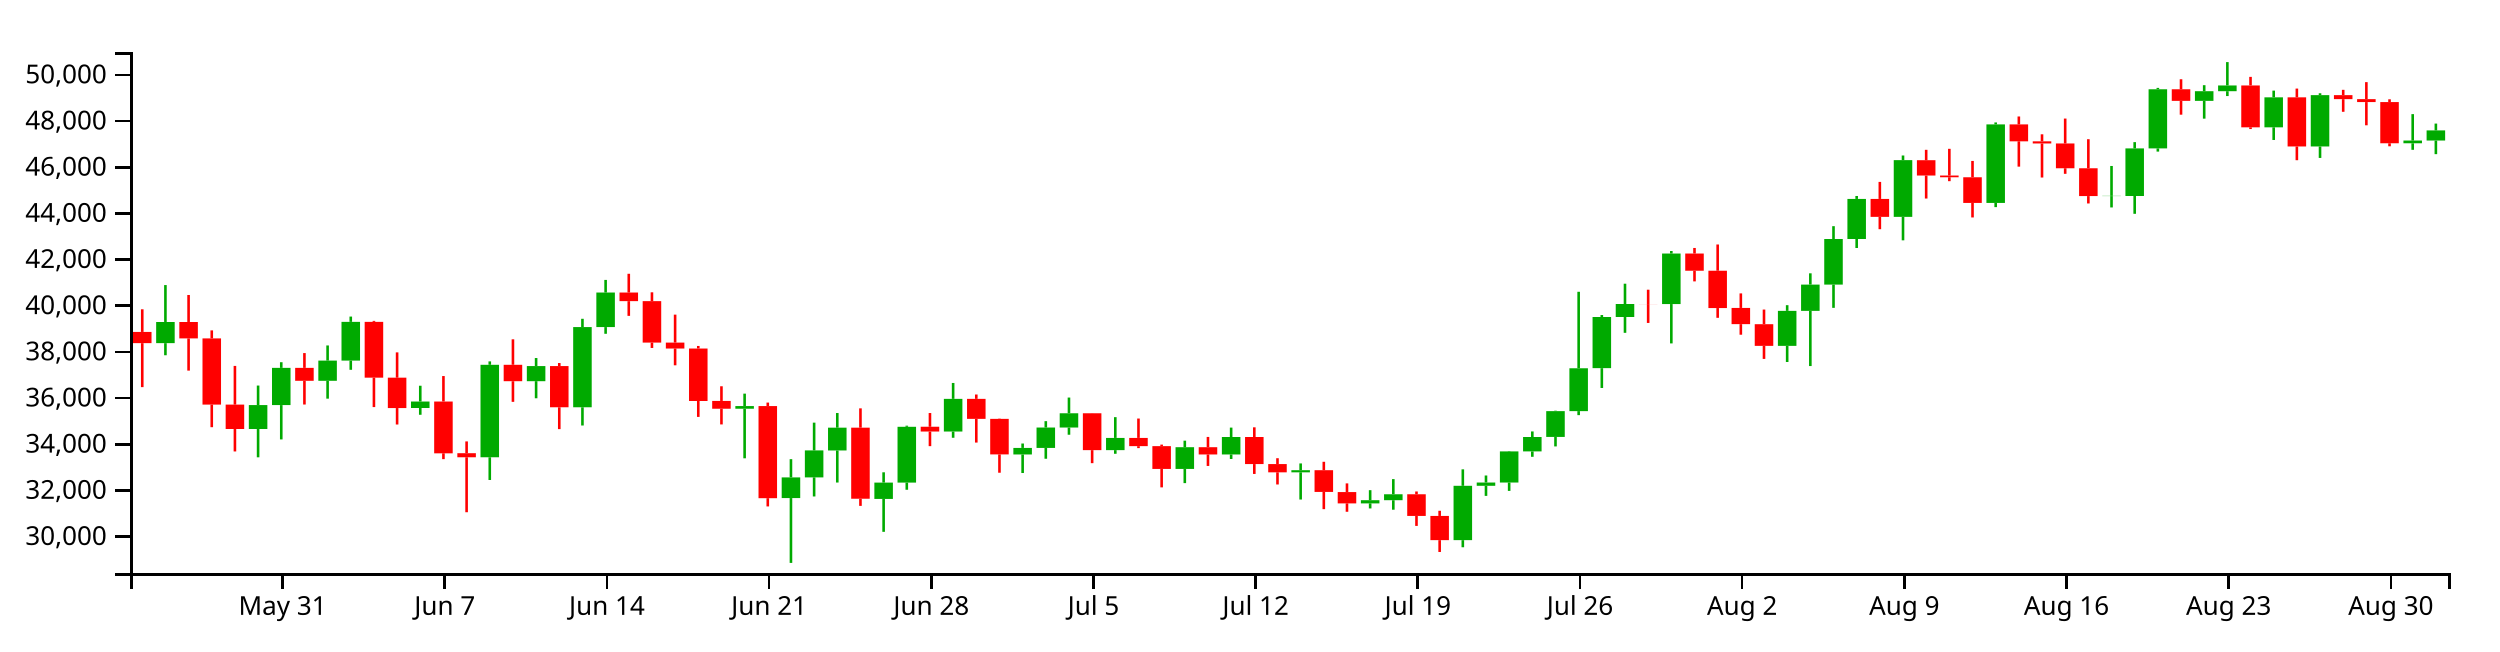
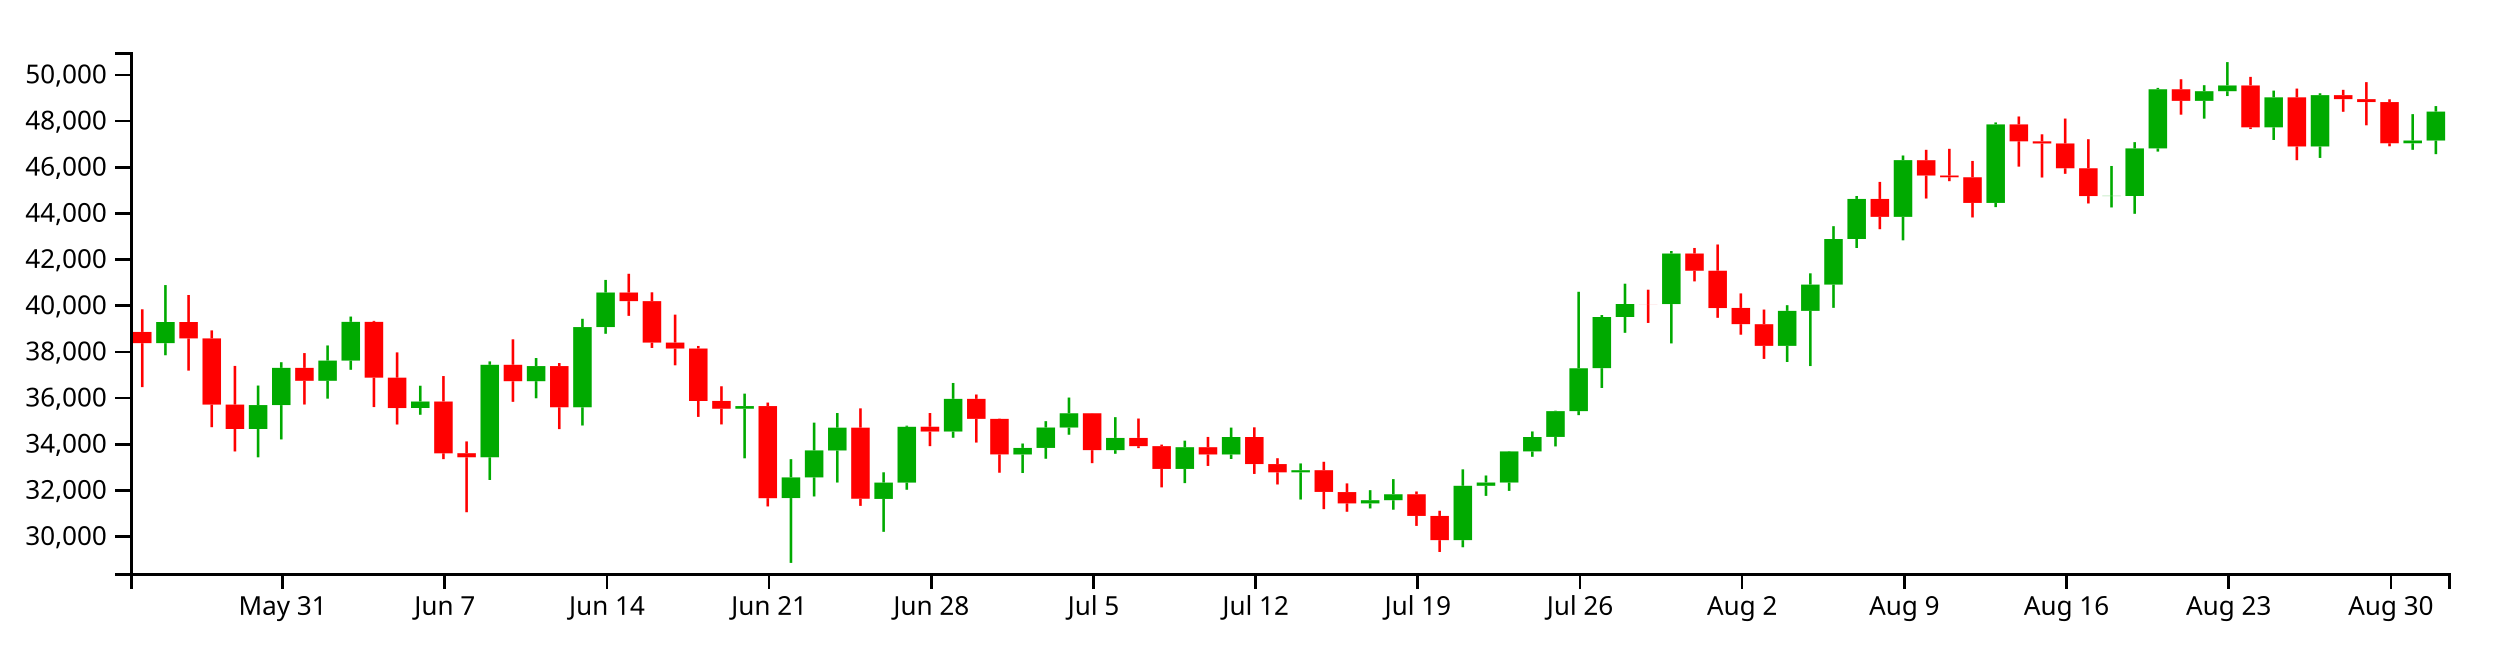
<svg xmlns="http://www.w3.org/2000/svg" version="1.1" width="960" height="250">
  <g transform="translate(50,20)">
    <style>.axis path,.axis line{fill:none;stroke:#000;shape-rendering:crispEdges;}path.candle{stroke:#000000;}path.candle.body{stroke-width:0;}path.candle.up{fill:#00AA00;stroke:#00AA00;}path.candle.down{fill:#FF0000;stroke:#FF0000;}</style>
    <g class="candlestick">
      <g class="data">
-         <path class="candle body up" d="M 9.964 111.77 l 7.117 0 L 17.081 103.64 l -7.117 0 L 9.964 111.77 M 45.55 144.74 l 7.117 0 L 52.667 135.556 l -7.117 0 L 45.55 144.74 M 54.446 135.556 l 7.117 0 L 61.563 121.262 l -7.117 0 L 54.446 135.556 M 72.239 126.217 l 7.117 0 L 79.356 118.471 l -7.117 0 L 72.239 126.217 M 81.136 118.471 l 7.117 0 L 88.253 103.596 l -7.117 0 L 81.136 118.471 M 107.825 136.666 l 7.117 0 L 114.942 134.182 l -7.117 0 L 107.825 136.666 M 134.514 155.593 l 7.117 0 L 141.631 120.072 l -7.117 0 L 134.514 155.593 M 152.307 126.368 l 7.117 0 L 159.424 120.569 l -7.117 0 L 152.307 126.368 M 170.1 136.4 l 7.117 0 L 177.217 105.602 l -7.117 0 L 170.1 136.4 M 178.996 105.602 l 7.117 0 L 186.114 92.343 l -7.117 0 L 178.996 105.602 M 232.375 136.953 l 7.117 0 L 239.492 135.921 l -7.117 0 L 232.375 136.953 M 250.168 171.253 l 7.117 0 L 257.285 163.316 l -7.117 0 L 250.168 171.253 M 259.064 163.316 l 7.117 0 L 266.182 152.958 l -7.117 0 L 259.064 163.316 M 267.961 152.985 l 7.117 0 L 275.078 144.227 l -7.117 0 L 267.961 152.985 M 285.754 171.59 l 7.117 0 L 292.871 165.319 l -7.117 0 L 285.754 171.59 M 294.65 165.319 l 7.117 0 L 301.767 143.897 l -7.117 0 L 294.65 165.319 M 312.443 145.718 l 7.117 0 L 319.56 133.159 l -7.117 0 L 312.443 145.718 M 339.132 154.516 l 7.117 0 L 346.25 151.997 l -7.117 0 L 339.132 154.516 M 348.029 151.997 l 7.117 0 L 355.146 144.173 l -7.117 0 L 348.029 151.997 M 356.925 144.173 l 7.117 0 L 364.042 138.701 l -7.117 0 L 356.925 144.173 M 374.718 152.851 l 7.117 0 L 381.835 148.154 l -7.117 0 L 374.718 152.851 M 401.407 160.07 l 7.117 0 L 408.525 151.737 l -7.117 0 L 401.407 160.07 M 419.2 154.511 l 7.117 0 L 426.317 147.809 l -7.117 0 L 419.2 154.511 M 445.89 161.37 l 7.117 0 L 453.007 160.564 l -7.117 0 L 445.89 161.37 M 472.579 173.294 l 7.117 0 L 479.696 172.087 l -7.117 0 L 472.579 173.294 M 481.475 172.087 l 7.117 0 L 488.593 169.796 l -7.117 0 L 481.475 172.087 M 508.165 187.42 l 7.117 0 L 515.282 166.552 l -7.117 0 L 508.165 187.42 M 517.061 166.552 l 7.117 0 L 524.178 165.282 l -7.117 0 L 517.061 166.552 M 525.958 165.284 l 7.117 0 L 533.075 153.348 l -7.117 0 L 525.958 165.284 M 534.854 153.348 l 7.117 0 L 541.971 147.816 l -7.117 0 L 534.854 153.348 M 543.75 147.787 l 7.117 0 L 550.868 137.863 l -7.117 0 L 543.75 147.787 M 552.647 137.863 l 7.117 0 L 559.764 121.406 l -7.117 0 L 552.647 137.863 M 561.543 121.373 l 7.117 0 L 568.661 101.725 l -7.117 0 L 561.543 121.373 M 570.44 101.736 l 7.117 0 L 577.557 96.746 l -7.117 0 L 570.44 101.736 M 588.233 96.756 l 7.117 0 L 595.35 77.362 l -7.117 0 L 588.233 96.756 M 632.715 112.813 l 7.117 0 L 639.832 99.373 l -7.117 0 L 632.715 112.813 M 641.611 99.374 l 7.117 0 L 648.729 89.275 l -7.117 0 L 641.611 99.374 M 650.508 89.275 l 7.117 0 L 657.625 71.773 l -7.117 0 L 650.508 89.275 M 659.404 71.773 l 7.117 0 L 666.521 56.388 l -7.117 0 L 659.404 71.773 M 677.197 63.286 l 7.117 0 L 684.314 41.489 l -7.117 0 L 677.197 63.286 M 712.783 57.917 l 7.117 0 L 719.9 27.779 l -7.117 0 L 712.783 57.917 M 757.265 55.294 l 7.117 0 L 764.382 55.211 l -7.117 0 L 757.265 55.294 M 766.162 55.264 l 7.117 0 L 773.279 36.993 l -7.117 0 L 766.162 55.264 M 775.058 36.993 l 7.117 0 L 782.175 14.284 l -7.117 0 L 775.058 36.993 M 792.851 18.721 l 7.117 0 L 799.968 15.022 l -7.117 0 L 792.851 18.721 M 801.747 15.022 l 7.117 0 L 808.864 12.809 l -7.117 0 L 801.747 15.022 M 819.54 28.896 l 7.117 0 L 826.657 17.379 l -7.117 0 L 819.54 28.896 M 837.333 36.255 l 7.117 0 L 844.45 16.523 l -7.117 0 L 837.333 36.255 M 872.919 35.022 l 7.117 0 L 880.036 33.976 l -7.117 0 L 872.919 35.022 M 881.815 33.976 l 7.117 0 L 888.932 30.083 l -7.117 0 L 881.815 33.976" />
+         <path class="candle body up" d="M 9.964 111.77 l 7.117 0 L 17.081 103.64 l -7.117 0 L 9.964 111.77 M 45.55 144.74 l 7.117 0 L 52.667 135.556 l -7.117 0 L 45.55 144.74 M 54.446 135.556 l 7.117 0 L 61.563 121.262 l -7.117 0 L 54.446 135.556 M 72.239 126.217 l 7.117 0 L 79.356 118.471 l -7.117 0 L 72.239 126.217 M 81.136 118.471 l 7.117 0 L 88.253 103.596 l -7.117 0 L 81.136 118.471 M 107.825 136.666 l 7.117 0 L 114.942 134.182 l -7.117 0 L 107.825 136.666 M 134.514 155.593 l 7.117 0 L 141.631 120.072 l -7.117 0 L 134.514 155.593 M 152.307 126.368 l 7.117 0 L 159.424 120.569 l -7.117 0 L 152.307 126.368 M 170.1 136.4 l 7.117 0 L 177.217 105.602 l -7.117 0 L 170.1 136.4 M 178.996 105.602 l 7.117 0 L 186.114 92.343 l -7.117 0 L 178.996 105.602 M 232.375 136.953 l 7.117 0 L 239.492 135.921 l -7.117 0 L 232.375 136.953 M 250.168 171.253 l 7.117 0 L 257.285 163.316 l -7.117 0 L 250.168 171.253 M 259.064 163.316 l 7.117 0 L 266.182 152.958 l -7.117 0 L 259.064 163.316 M 267.961 152.985 l 7.117 0 L 275.078 144.227 l -7.117 0 L 267.961 152.985 M 285.754 171.59 l 7.117 0 L 292.871 165.319 l -7.117 0 L 285.754 171.59 M 294.65 165.319 l 7.117 0 L 301.767 143.897 l -7.117 0 L 294.65 165.319 M 312.443 145.718 l 7.117 0 L 319.56 133.159 l -7.117 0 L 312.443 145.718 M 339.132 154.516 l 7.117 0 L 346.25 151.997 l -7.117 0 L 339.132 154.516 M 348.029 151.997 l 7.117 0 L 355.146 144.173 l -7.117 0 L 348.029 151.997 M 356.925 144.173 l 7.117 0 L 364.042 138.701 l -7.117 0 L 356.925 144.173 M 374.718 152.851 l 7.117 0 L 381.835 148.154 l -7.117 0 L 374.718 152.851 M 401.407 160.07 l 7.117 0 L 408.525 151.737 l -7.117 0 L 401.407 160.07 M 419.2 154.511 l 7.117 0 L 426.317 147.809 l -7.117 0 L 419.2 154.511 M 445.89 161.37 l 7.117 0 L 453.007 160.564 l -7.117 0 L 445.89 161.37 M 472.579 173.294 l 7.117 0 L 479.696 172.087 l -7.117 0 L 472.579 173.294 M 481.475 172.087 l 7.117 0 L 488.593 169.796 l -7.117 0 L 481.475 172.087 M 508.165 187.42 l 7.117 0 L 515.282 166.552 l -7.117 0 L 508.165 187.42 M 517.061 166.552 l 7.117 0 L 524.178 165.282 l -7.117 0 L 517.061 166.552 M 525.958 165.284 l 7.117 0 L 533.075 153.348 l -7.117 0 L 525.958 165.284 M 534.854 153.348 l 7.117 0 L 541.971 147.816 l -7.117 0 L 534.854 153.348 M 543.75 147.787 l 7.117 0 L 550.868 137.863 l -7.117 0 L 543.75 147.787 M 552.647 137.863 l 7.117 0 L 559.764 121.406 l -7.117 0 L 552.647 137.863 M 561.543 121.373 l 7.117 0 L 568.661 101.725 l -7.117 0 L 561.543 121.373 M 570.44 101.736 l 7.117 0 L 577.557 96.746 l -7.117 0 L 570.44 101.736 M 588.233 96.756 l 7.117 0 L 595.35 77.362 l -7.117 0 L 588.233 96.756 M 632.715 112.813 l 7.117 0 L 639.832 99.373 l -7.117 0 L 632.715 112.813 M 641.611 99.374 l 7.117 0 L 648.729 89.275 l -7.117 0 L 641.611 99.374 M 650.508 89.275 l 7.117 0 L 657.625 71.773 l -7.117 0 L 650.508 89.275 M 659.404 71.773 l 7.117 0 L 666.521 56.388 l -7.117 0 L 659.404 71.773 M 677.197 63.286 l 7.117 0 L 684.314 41.489 l -7.117 0 L 677.197 63.286 M 712.783 57.917 l 7.117 0 L 719.9 27.779 l -7.117 0 L 712.783 57.917 M 757.265 55.294 l 7.117 0 L 764.382 55.211 l -7.117 0 L 757.265 55.294 M 766.162 55.264 l 7.117 0 L 773.279 36.993 l -7.117 0 L 766.162 55.264 M 775.058 36.993 l 7.117 0 L 782.175 14.284 l -7.117 0 L 775.058 36.993 M 792.851 18.721 l 7.117 0 L 799.968 15.022 l -7.117 0 L 792.851 18.721 M 801.747 15.022 l 7.117 0 L 808.864 12.809 l -7.117 0 L 801.747 15.022 M 819.54 28.896 l 7.117 0 L 826.657 17.379 l -7.117 0 L 819.54 28.896 M 837.333 36.255 l 7.117 0 L 844.45 16.523 l -7.117 0 L 837.333 36.255 M 872.919 35.022 l 7.117 0 L 880.036 33.976 l -7.117 0 L 872.919 35.022 M 881.815 33.976 l 7.117 0 L 888.932 22.857 l -7.117 0 L 881.815 33.976" />
        <path class="candle body down" d="M 1.068 107.459 l 7.117 0 L 8.185 111.77 l -7.117 0 L 1.068 107.459 M 18.86 103.639 l 7.117 0 L 25.978 109.95 l -7.117 0 L 18.86 103.639 M 27.757 109.95 l 7.117 0 L 34.874 135.359 l -7.117 0 L 27.757 109.95 M 36.653 135.374 l 7.117 0 L 43.77 144.74 l -7.117 0 L 36.653 135.374 M 63.343 121.262 l 7.117 0 L 70.46 126.233 l -7.117 0 L 63.343 121.262 M 90.032 103.596 l 7.117 0 L 97.149 125.028 l -7.117 0 L 90.032 103.596 M 98.928 125.027 l 7.117 0 L 106.046 136.691 l -7.117 0 L 98.928 125.027 M 116.721 134.182 l 7.117 0 L 123.838 154.069 l -7.117 0 L 116.721 134.182 M 125.618 154.032 l 7.117 0 L 132.735 155.593 l -7.117 0 L 125.618 154.032 M 143.411 120.072 l 7.117 0 L 150.528 126.387 l -7.117 0 L 143.411 120.072 M 161.204 120.569 l 7.117 0 L 168.321 136.4 l -7.117 0 L 161.204 120.569 M 187.893 92.343 l 7.117 0 L 195.01 95.643 l -7.117 0 L 187.893 92.343 M 196.789 95.645 l 7.117 0 L 203.906 111.554 l -7.117 0 L 196.789 95.645 M 205.686 111.554 l 7.117 0 L 212.803 113.824 l -7.117 0 L 205.686 111.554 M 214.582 113.824 l 7.117 0 L 221.699 133.973 l -7.117 0 L 214.582 113.824 M 223.479 133.968 l 7.117 0 L 230.596 136.953 l -7.117 0 L 223.479 133.968 M 241.271 135.92 l 7.117 0 L 248.389 171.299 l -7.117 0 L 241.271 135.92 M 276.857 144.227 l 7.117 0 L 283.974 171.516 l -7.117 0 L 276.857 144.227 M 303.547 143.878 l 7.117 0 L 310.664 145.718 l -7.117 0 L 303.547 143.878 M 321.339 133.159 l 7.117 0 L 328.457 140.842 l -7.117 0 L 321.339 133.159 M 330.236 140.842 l 7.117 0 L 337.353 154.495 l -7.117 0 L 330.236 140.842 M 365.822 138.686 l 7.117 0 L 372.939 152.851 l -7.117 0 L 365.822 138.686 M 383.615 148.154 l 7.117 0 L 390.732 151.327 l -7.117 0 L 383.615 148.154 M 392.511 151.327 l 7.117 0 L 399.628 160.07 l -7.117 0 L 392.511 151.327 M 410.304 151.737 l 7.117 0 L 417.421 154.511 l -7.117 0 L 410.304 151.737 M 428.097 147.809 l 7.117 0 L 435.214 158.201 l -7.117 0 L 428.097 147.809 M 436.993 158.198 l 7.117 0 L 444.11 161.364 l -7.117 0 L 436.993 158.198 M 454.786 160.564 l 7.117 0 L 461.903 168.897 l -7.117 0 L 454.786 160.564 M 463.683 168.945 l 7.117 0 L 470.8 173.294 l -7.117 0 L 463.683 168.945 M 490.372 169.796 l 7.117 0 L 497.489 178.118 l -7.117 0 L 490.372 169.796 M 499.268 178.118 l 7.117 0 L 506.385 187.42 l -7.117 0 L 499.268 178.118 M 579.336 96.746 l 7.117 0 L 586.453 96.774 l -7.117 0 L 579.336 96.746 M 597.129 77.362 l 7.117 0 L 604.246 83.962 l -7.117 0 L 597.129 77.362 M 606.026 83.962 l 7.117 0 L 613.143 98.29 l -7.117 0 L 606.026 83.962 M 614.922 98.247 l 7.117 0 L 622.039 104.474 l -7.117 0 L 614.922 98.247 M 623.818 104.482 l 7.117 0 L 630.936 112.813 l -7.117 0 L 623.818 104.482 M 668.301 56.388 l 7.117 0 L 675.418 63.286 l -7.117 0 L 668.301 56.388 M 686.094 41.529 l 7.117 0 L 693.211 47.414 l -7.117 0 L 686.094 41.529 M 694.99 47.413 l 7.117 0 L 702.107 48.069 l -7.117 0 L 694.99 47.413 M 703.886 48.072 l 7.117 0 L 711.004 57.926 l -7.117 0 L 703.886 48.072 M 721.679 27.779 l 7.117 0 L 728.796 34.263 l -7.117 0 L 721.679 27.779 M 730.576 34.263 l 7.117 0 L 737.693 35.103 l -7.117 0 L 730.576 34.263 M 739.472 35.103 l 7.117 0 L 746.589 44.61 l -7.117 0 L 739.472 35.103 M 748.369 44.61 l 7.117 0 L 755.486 55.294 l -7.117 0 L 748.369 44.61 M 783.954 14.284 l 7.117 0 L 791.072 18.721 l -7.117 0 L 783.954 14.284 M 810.644 12.809 l 7.117 0 L 817.761 28.896 l -7.117 0 L 810.644 12.809 M 828.437 17.379 l 7.117 0 L 835.554 36.255 l -7.117 0 L 828.437 17.379 M 846.23 16.523 l 7.117 0 L 853.347 18.07 l -7.117 0 L 846.23 16.523 M 855.126 18.07 l 7.117 0 L 862.243 19.2 l -7.117 0 L 855.126 18.07 M 864.022 19.2 l 7.117 0 L 871.14 35.022 l -7.117 0 L 864.022 19.2" />
        <path class="candle body equal" />
-         <path class="candle wick up" d="M 13.523 89.465 L 13.523 103.64 M 13.523 111.77 L 13.523 116.417 M 49.108 128.051 L 49.108 135.556 M 49.108 144.74 L 49.108 155.609 M 58.005 119.089 L 58.005 121.262 M 58.005 135.556 L 58.005 148.741 M 75.798 112.654 L 75.798 118.471 M 75.798 126.217 L 75.798 133.085 M 84.694 101.565 L 84.694 103.596 M 84.694 118.471 L 84.694 122.005 M 111.383 128.122 L 111.383 134.182 M 111.383 136.666 L 111.383 139.273 M 138.073 118.772 L 138.073 120.072 M 138.073 155.593 L 138.073 164.315 M 155.866 117.481 L 155.866 120.569 M 155.866 126.368 L 155.866 132.937 M 173.659 102.415 L 173.659 105.602 M 173.659 136.4 L 173.659 143.394 M 182.555 87.488 L 182.555 92.343 M 182.555 105.602 L 182.555 108.177 M 235.934 131.156 L 235.934 135.921 M 235.934 136.953 L 235.934 155.99 M 253.727 156.32 L 253.727 163.316 M 253.727 171.253 L 253.727 196.154 M 262.623 142.295 L 262.623 152.958 M 262.623 163.316 L 262.623 170.643 M 271.519 138.599 L 271.519 144.227 M 271.519 152.985 L 271.519 165.293 M 289.312 161.362 L 289.312 165.319 M 289.312 171.59 L 289.312 184.223 M 298.209 143.465 L 298.209 143.897 M 298.209 165.319 L 298.209 168.068 M 316.002 127.058 L 316.002 133.159 M 316.002 145.718 L 316.002 148.106 M 342.691 150.308 L 342.691 151.997 M 342.691 154.516 L 342.691 161.637 M 351.587 141.723 L 351.587 144.173 M 351.587 151.997 L 351.587 156.161 M 360.484 132.661 L 360.484 138.701 M 360.484 144.173 L 360.484 146.939 M 378.277 140.187 L 378.277 148.154 M 378.277 152.851 L 378.277 154.253 M 404.966 149.218 L 404.966 151.737 M 404.966 160.07 L 404.966 165.519 M 422.759 144.201 L 422.759 147.809 M 422.759 154.511 L 422.759 156.252 M 449.448 157.958 L 449.448 160.564 M 449.448 161.37 L 449.448 171.822 M 476.138 168.224 L 476.138 172.087 M 476.138 173.294 L 476.138 175.241 M 485.034 163.977 L 485.034 169.796 M 485.034 172.087 L 485.034 175.731 M 511.723 160.227 L 511.723 166.552 M 511.723 187.42 L 511.723 190.147 M 520.62 162.591 L 520.62 165.282 M 520.62 166.552 L 520.62 170.421 M 529.516 153.207 L 529.516 153.348 M 529.516 165.284 L 529.516 168.504 M 538.413 145.673 L 538.413 147.816 M 538.413 153.348 L 538.413 155.413 M 547.309 137.713 L 547.309 137.863 M 547.309 147.787 L 547.309 151.424 M 556.206 92.044 L 556.206 121.406 M 556.206 137.863 L 556.206 139.416 M 565.102 100.974 L 565.102 101.725 M 565.102 121.373 L 565.102 128.981 M 573.998 88.942 L 573.998 96.746 M 573.998 101.736 L 573.998 107.805 M 591.791 76.384 L 591.791 77.362 M 591.791 96.756 L 591.791 111.871 M 636.273 97.189 L 636.273 99.373 M 636.273 112.813 L 636.273 119.004 M 645.17 84.953 L 645.17 89.275 M 645.17 99.374 L 645.17 120.563 M 654.066 66.849 L 654.066 71.773 M 654.066 89.275 L 654.066 98.215 M 662.963 55.258 L 662.963 56.388 M 662.963 71.773 L 662.963 75.234 M 680.756 39.709 L 680.756 41.489 M 680.756 63.286 L 680.756 72.286 M 716.341 27.017 L 716.341 27.779 M 716.341 57.917 L 716.341 59.536 M 760.824 43.735 L 760.824 55.211 M 760.824 55.294 L 760.824 59.661 M 769.72 34.578 L 769.72 36.993 M 769.72 55.264 L 769.72 62.104 M 778.617 13.747 L 778.617 14.284 M 778.617 36.993 L 778.617 38.213 M 796.409 12.71 L 796.409 15.022 M 796.409 18.721 L 796.409 25.563 M 805.306 3.846 L 805.306 12.809 M 805.306 15.022 L 805.306 16.885 M 823.099 14.8 L 823.099 17.379 M 823.099 28.896 L 823.099 33.751 M 840.892 15.813 L 840.892 16.523 M 840.892 36.255 L 840.892 40.65 M 876.477 23.825 L 876.477 33.976 M 876.477 35.022 L 876.477 37.53 M 885.374 27.454 L 885.374 30.083 M 885.374 33.976 L 885.374 39.196" style="stroke-width: 1px;" />
+         <path class="candle wick up" d="M 13.523 89.465 L 13.523 103.64 M 13.523 111.77 L 13.523 116.417 M 49.108 128.051 L 49.108 135.556 M 49.108 144.74 L 49.108 155.609 M 58.005 119.089 L 58.005 121.262 M 58.005 135.556 L 58.005 148.741 M 75.798 112.654 L 75.798 118.471 M 75.798 126.217 L 75.798 133.085 M 84.694 101.565 L 84.694 103.596 M 84.694 118.471 L 84.694 122.005 M 111.383 128.122 L 111.383 134.182 M 111.383 136.666 L 111.383 139.273 M 138.073 118.772 L 138.073 120.072 M 138.073 155.593 L 138.073 164.315 M 155.866 117.481 L 155.866 120.569 M 155.866 126.368 L 155.866 132.937 M 173.659 102.415 L 173.659 105.602 M 173.659 136.4 L 173.659 143.394 M 182.555 87.488 L 182.555 92.343 M 182.555 105.602 L 182.555 108.177 M 235.934 131.156 L 235.934 135.921 M 235.934 136.953 L 235.934 155.99 M 253.727 156.32 L 253.727 163.316 M 253.727 171.253 L 253.727 196.154 M 262.623 142.295 L 262.623 152.958 M 262.623 163.316 L 262.623 170.643 M 271.519 138.599 L 271.519 144.227 M 271.519 152.985 L 271.519 165.293 M 289.312 161.362 L 289.312 165.319 M 289.312 171.59 L 289.312 184.223 M 298.209 143.465 L 298.209 143.897 M 298.209 165.319 L 298.209 168.068 M 316.002 127.058 L 316.002 133.159 M 316.002 145.718 L 316.002 148.106 M 342.691 150.308 L 342.691 151.997 M 342.691 154.516 L 342.691 161.637 M 351.587 141.723 L 351.587 144.173 M 351.587 151.997 L 351.587 156.161 M 360.484 132.661 L 360.484 138.701 M 360.484 144.173 L 360.484 146.939 M 378.277 140.187 L 378.277 148.154 M 378.277 152.851 L 378.277 154.253 M 404.966 149.218 L 404.966 151.737 M 404.966 160.07 L 404.966 165.519 M 422.759 144.201 L 422.759 147.809 M 422.759 154.511 L 422.759 156.252 M 449.448 157.958 L 449.448 160.564 M 449.448 161.37 L 449.448 171.822 M 476.138 168.224 L 476.138 172.087 M 476.138 173.294 L 476.138 175.241 M 485.034 163.977 L 485.034 169.796 M 485.034 172.087 L 485.034 175.731 M 511.723 160.227 L 511.723 166.552 M 511.723 187.42 L 511.723 190.147 M 520.62 162.591 L 520.62 165.282 M 520.62 166.552 L 520.62 170.421 M 529.516 153.207 L 529.516 153.348 M 529.516 165.284 L 529.516 168.504 M 538.413 145.673 L 538.413 147.816 M 538.413 153.348 L 538.413 155.413 M 547.309 137.713 L 547.309 137.863 M 547.309 147.787 L 547.309 151.424 M 556.206 92.044 L 556.206 121.406 M 556.206 137.863 L 556.206 139.416 M 565.102 100.974 L 565.102 101.725 M 565.102 121.373 L 565.102 128.981 M 573.998 88.942 L 573.998 96.746 M 573.998 101.736 L 573.998 107.805 M 591.791 76.384 L 591.791 77.362 M 591.791 96.756 L 591.791 111.871 M 636.273 97.189 L 636.273 99.373 M 636.273 112.813 L 636.273 119.004 M 645.17 84.953 L 645.17 89.275 M 645.17 99.374 L 645.17 120.563 M 654.066 66.849 L 654.066 71.773 M 654.066 89.275 L 654.066 98.215 M 662.963 55.258 L 662.963 56.388 M 662.963 71.773 L 662.963 75.234 M 680.756 39.709 L 680.756 41.489 M 680.756 63.286 L 680.756 72.286 M 716.341 27.017 L 716.341 27.779 M 716.341 57.917 L 716.341 59.536 M 760.824 43.735 L 760.824 55.211 M 760.824 55.294 L 760.824 59.661 M 769.72 34.578 L 769.72 36.993 M 769.72 55.264 L 769.72 62.104 M 778.617 13.747 L 778.617 14.284 M 778.617 36.993 L 778.617 38.213 M 796.409 12.71 L 796.409 15.022 M 796.409 18.721 L 796.409 25.563 M 805.306 3.846 L 805.306 12.809 M 805.306 15.022 L 805.306 16.885 M 823.099 14.8 L 823.099 17.379 M 823.099 28.896 L 823.099 33.751 M 840.892 15.813 L 840.892 16.523 M 840.892 36.255 L 840.892 40.65 M 876.477 23.825 L 876.477 33.976 M 876.477 35.022 L 876.477 37.53 M 885.374 20.732 L 885.374 22.857 M 885.374 33.976 L 885.374 39.196" style="stroke-width: 1px;" />
        <path class="candle wick down" d="M 4.626 98.765 L 4.626 107.459 M 4.626 111.77 L 4.626 128.657 M 22.419 93.275 L 22.419 103.639 M 22.419 109.95 L 22.419 122.322 M 31.315 106.867 L 31.315 109.95 M 31.315 135.359 L 31.315 144.042 M 40.212 120.511 L 40.212 135.374 M 40.212 144.74 L 40.212 153.36 M 66.901 115.58 L 66.901 121.262 M 66.901 126.233 L 66.901 135.337 M 93.591 103.221 L 93.591 103.596 M 93.591 125.028 L 93.591 136.32 M 102.487 115.313 L 102.487 125.027 M 102.487 136.691 L 102.487 143.013 M 120.28 124.399 L 120.28 134.182 M 120.28 154.069 L 120.28 156.31 M 129.176 149.502 L 129.176 154.032 M 129.176 155.593 L 129.176 176.697 M 146.969 110.296 L 146.969 120.072 M 146.969 126.387 L 146.969 134.309 M 164.762 119.402 L 164.762 120.569 M 164.762 136.4 L 164.762 144.783 M 191.451 85.13 L 191.451 92.343 M 191.451 95.643 L 191.451 101.295 M 200.348 92.247 L 200.348 95.645 M 200.348 111.554 L 200.348 113.62 M 209.244 100.821 L 209.244 111.554 M 209.244 113.824 L 209.244 120.277 M 218.141 112.85 L 218.141 113.824 M 218.141 133.973 L 218.141 140.094 M 227.037 128.325 L 227.037 133.968 M 227.037 136.953 L 227.037 142.982 M 244.83 134.592 L 244.83 135.92 M 244.83 171.299 L 244.83 174.47 M 280.416 136.808 L 280.416 144.227 M 280.416 171.516 L 280.416 174.259 M 307.105 138.602 L 307.105 143.878 M 307.105 145.718 L 307.105 151.321 M 324.898 131.49 L 324.898 133.159 M 324.898 140.842 L 324.898 149.949 M 333.794 140.73 L 333.794 140.842 M 333.794 154.495 L 333.794 161.53 M 369.38 138.636 L 369.38 138.686 M 369.38 152.851 L 369.38 157.856 M 387.173 140.717 L 387.173 148.154 M 387.173 151.327 L 387.173 152.074 M 396.07 150.728 L 396.07 151.327 M 396.07 160.07 L 396.07 167.15 M 413.862 147.782 L 413.862 151.737 M 413.862 154.511 L 413.862 158.926 M 431.655 144.091 L 431.655 147.809 M 431.655 158.201 L 431.655 161.997 M 440.552 155.955 L 440.552 158.198 M 440.552 161.364 L 440.552 166.04 M 458.345 157.327 L 458.345 160.564 M 458.345 168.897 L 458.345 175.518 M 467.241 165.624 L 467.241 168.945 M 467.241 173.294 L 467.241 176.52 M 493.93 168.728 L 493.93 169.796 M 493.93 178.118 L 493.93 181.95 M 502.827 176.138 L 502.827 178.118 M 502.827 187.42 L 502.827 191.961 M 582.895 91.247 L 582.895 96.746 M 582.895 96.774 L 582.895 104.011 M 600.688 75.22 L 600.688 77.362 M 600.688 83.962 L 600.688 88.054 M 609.584 73.882 L 609.584 83.962 M 609.584 98.29 L 609.584 102.043 M 618.481 92.665 L 618.481 98.247 M 618.481 104.474 L 618.481 108.532 M 627.377 98.87 L 627.377 104.482 M 627.377 112.813 L 627.377 117.821 M 671.859 49.851 L 671.859 56.388 M 671.859 63.286 L 671.859 68.014 M 689.652 37.53 L 689.652 41.529 M 689.652 47.414 L 689.652 56.238 M 698.549 37.145 L 698.549 47.413 M 698.549 48.069 L 698.549 49.575 M 707.445 41.801 L 707.445 48.072 M 707.445 57.926 L 707.445 63.502 M 725.238 24.73 L 725.238 27.779 M 725.238 34.263 L 725.238 43.992 M 734.134 31.571 L 734.134 34.263 M 734.134 35.103 L 734.134 48.167 M 743.031 25.529 L 743.031 35.103 M 743.031 44.61 L 743.031 46.749 M 751.927 33.452 L 751.927 44.61 M 751.927 55.294 L 751.927 58.13 M 787.513 10.432 L 787.513 14.284 M 787.513 18.721 L 787.513 24.039 M 814.202 9.519 L 814.202 12.809 M 814.202 28.896 L 814.202 29.552 M 831.995 14.015 L 831.995 17.379 M 831.995 36.255 L 831.995 41.519 M 849.788 14.492 L 849.788 16.523 M 849.788 18.07 L 849.788 22.932 M 858.685 11.538 L 858.685 18.07 M 858.685 19.2 L 858.685 28.111 M 867.581 18.13 L 867.581 19.2 M 867.581 35.022 L 867.581 36.174" style="stroke-width: 1px;" />
        <path class="candle wick equal" style="stroke-width: 1px;" />
      </g>
    </g>
    <g class="x axis" transform="translate(0,200)" fill="none" font-size="10" font-family="sans-serif" text-anchor="middle">
      <path class="domain" stroke="#000" d="M0.5,6V0.5H890.5V6" />
      <g class="tick" opacity="1" transform="translate(58.0048,0)">
        <line stroke="#000" y2="6" x1="0.5" x2="0.5" />
        <text fill="#000" y="9" x="0.5" dy="0.71em">May 31</text>
      </g>
      <g class="tick" opacity="1" transform="translate(120.2799,0)">
        <line stroke="#000" y2="6" x1="0.5" x2="0.5" />
        <text fill="#000" y="9" x="0.5" dy="0.71em">Jun  7</text>
      </g>
      <g class="tick" opacity="1" transform="translate(182.555,0)">
        <line stroke="#000" y2="6" x1="0.5" x2="0.5" />
        <text fill="#000" y="9" x="0.5" dy="0.71em">Jun 14</text>
      </g>
      <g class="tick" opacity="1" transform="translate(244.8301,0)">
        <line stroke="#000" y2="6" x1="0.5" x2="0.5" />
        <text fill="#000" y="9" x="0.5" dy="0.71em">Jun 21</text>
      </g>
      <g class="tick" opacity="1" transform="translate(307.1052,0)">
        <line stroke="#000" y2="6" x1="0.5" x2="0.5" />
        <text fill="#000" y="9" x="0.5" dy="0.71em">Jun 28</text>
      </g>
      <g class="tick" opacity="1" transform="translate(369.3802,0)">
        <line stroke="#000" y2="6" x1="0.5" x2="0.5" />
        <text fill="#000" y="9" x="0.5" dy="0.71em">Jul  5</text>
      </g>
      <g class="tick" opacity="1" transform="translate(431.6553,0)">
        <line stroke="#000" y2="6" x1="0.5" x2="0.5" />
        <text fill="#000" y="9" x="0.5" dy="0.71em">Jul 12</text>
      </g>
      <g class="tick" opacity="1" transform="translate(493.9304,0)">
        <line stroke="#000" y2="6" x1="0.5" x2="0.5" />
        <text fill="#000" y="9" x="0.5" dy="0.71em">Jul 19</text>
      </g>
      <g class="tick" opacity="1" transform="translate(556.2055,0)">
        <line stroke="#000" y2="6" x1="0.5" x2="0.5" />
        <text fill="#000" y="9" x="0.5" dy="0.71em">Jul 26</text>
      </g>
      <g class="tick" opacity="1" transform="translate(618.4806,0)">
        <line stroke="#000" y2="6" x1="0.5" x2="0.5" />
        <text fill="#000" y="9" x="0.5" dy="0.71em">Aug  2</text>
      </g>
      <g class="tick" opacity="1" transform="translate(680.7557,0)">
        <line stroke="#000" y2="6" x1="0.5" x2="0.5" />
        <text fill="#000" y="9" x="0.5" dy="0.71em">Aug  9</text>
      </g>
      <g class="tick" opacity="1" transform="translate(743.0308,0)">
        <line stroke="#000" y2="6" x1="0.5" x2="0.5" />
        <text fill="#000" y="9" x="0.5" dy="0.71em">Aug 16</text>
      </g>
      <g class="tick" opacity="1" transform="translate(805.3059,0)">
        <line stroke="#000" y2="6" x1="0.5" x2="0.5" />
        <text fill="#000" y="9" x="0.5" dy="0.71em">Aug 23</text>
      </g>
      <g class="tick" opacity="1" transform="translate(867.581,0)">
        <line stroke="#000" y2="6" x1="0.5" x2="0.5" />
        <text fill="#000" y="9" x="0.5" dy="0.71em">Aug 30</text>
      </g>
    </g>
    <g class="y axis" fill="none" font-size="10" font-family="sans-serif" text-anchor="end">
      <path class="domain" stroke="#000" d="M-6,200.5H0.5V0.5H-6" />
      <g class="tick" opacity="1" transform="translate(0,185.5612)">
        <line stroke="#000" x2="-6" y1="0.5" y2="0.5" />
        <text fill="#000" x="-9" y="0.5" dy="0.32em">30,000</text>
      </g>
      <g class="tick" opacity="1" transform="translate(0,167.8329)">
        <line stroke="#000" x2="-6" y1="0.5" y2="0.5" />
        <text fill="#000" x="-9" y="0.5" dy="0.32em">32,000</text>
      </g>
      <g class="tick" opacity="1" transform="translate(0,150.1046)">
        <line stroke="#000" x2="-6" y1="0.5" y2="0.5" />
        <text fill="#000" x="-9" y="0.5" dy="0.32em">34,000</text>
      </g>
      <g class="tick" opacity="1" transform="translate(0,132.3763)">
        <line stroke="#000" x2="-6" y1="0.5" y2="0.5" />
        <text fill="#000" x="-9" y="0.5" dy="0.32em">36,000</text>
      </g>
      <g class="tick" opacity="1" transform="translate(0,114.648)">
        <line stroke="#000" x2="-6" y1="0.5" y2="0.5" />
        <text fill="#000" x="-9" y="0.5" dy="0.32em">38,000</text>
      </g>
      <g class="tick" opacity="1" transform="translate(0,96.91971)">
        <line stroke="#000" x2="-6" y1="0.5" y2="0.5" />
        <text fill="#000" x="-9" y="0.5" dy="0.32em">40,000</text>
      </g>
      <g class="tick" opacity="1" transform="translate(0,79.19141)">
        <line stroke="#000" x2="-6" y1="0.5" y2="0.5" />
        <text fill="#000" x="-9" y="0.5" dy="0.32em">42,000</text>
      </g>
      <g class="tick" opacity="1" transform="translate(0,61.46312)">
        <line stroke="#000" x2="-6" y1="0.5" y2="0.5" />
        <text fill="#000" x="-9" y="0.5" dy="0.32em">44,000</text>
      </g>
      <g class="tick" opacity="1" transform="translate(0,43.73482)">
        <line stroke="#000" x2="-6" y1="0.5" y2="0.5" />
        <text fill="#000" x="-9" y="0.5" dy="0.32em">46,000</text>
      </g>
      <g class="tick" opacity="1" transform="translate(0,26.00652)">
        <line stroke="#000" x2="-6" y1="0.5" y2="0.5" />
        <text fill="#000" x="-9" y="0.5" dy="0.32em">48,000</text>
      </g>
      <g class="tick" opacity="1" transform="translate(0,8.278228)">
        <line stroke="#000" x2="-6" y1="0.5" y2="0.5" />
        <text fill="#000" x="-9" y="0.5" dy="0.32em">50,000</text>
      </g>
      <text transform="rotate(-90)" y="6" dy=".71em" style="text-anchor: end;">Price ($)</text>
    </g>
  </g>
</svg>
